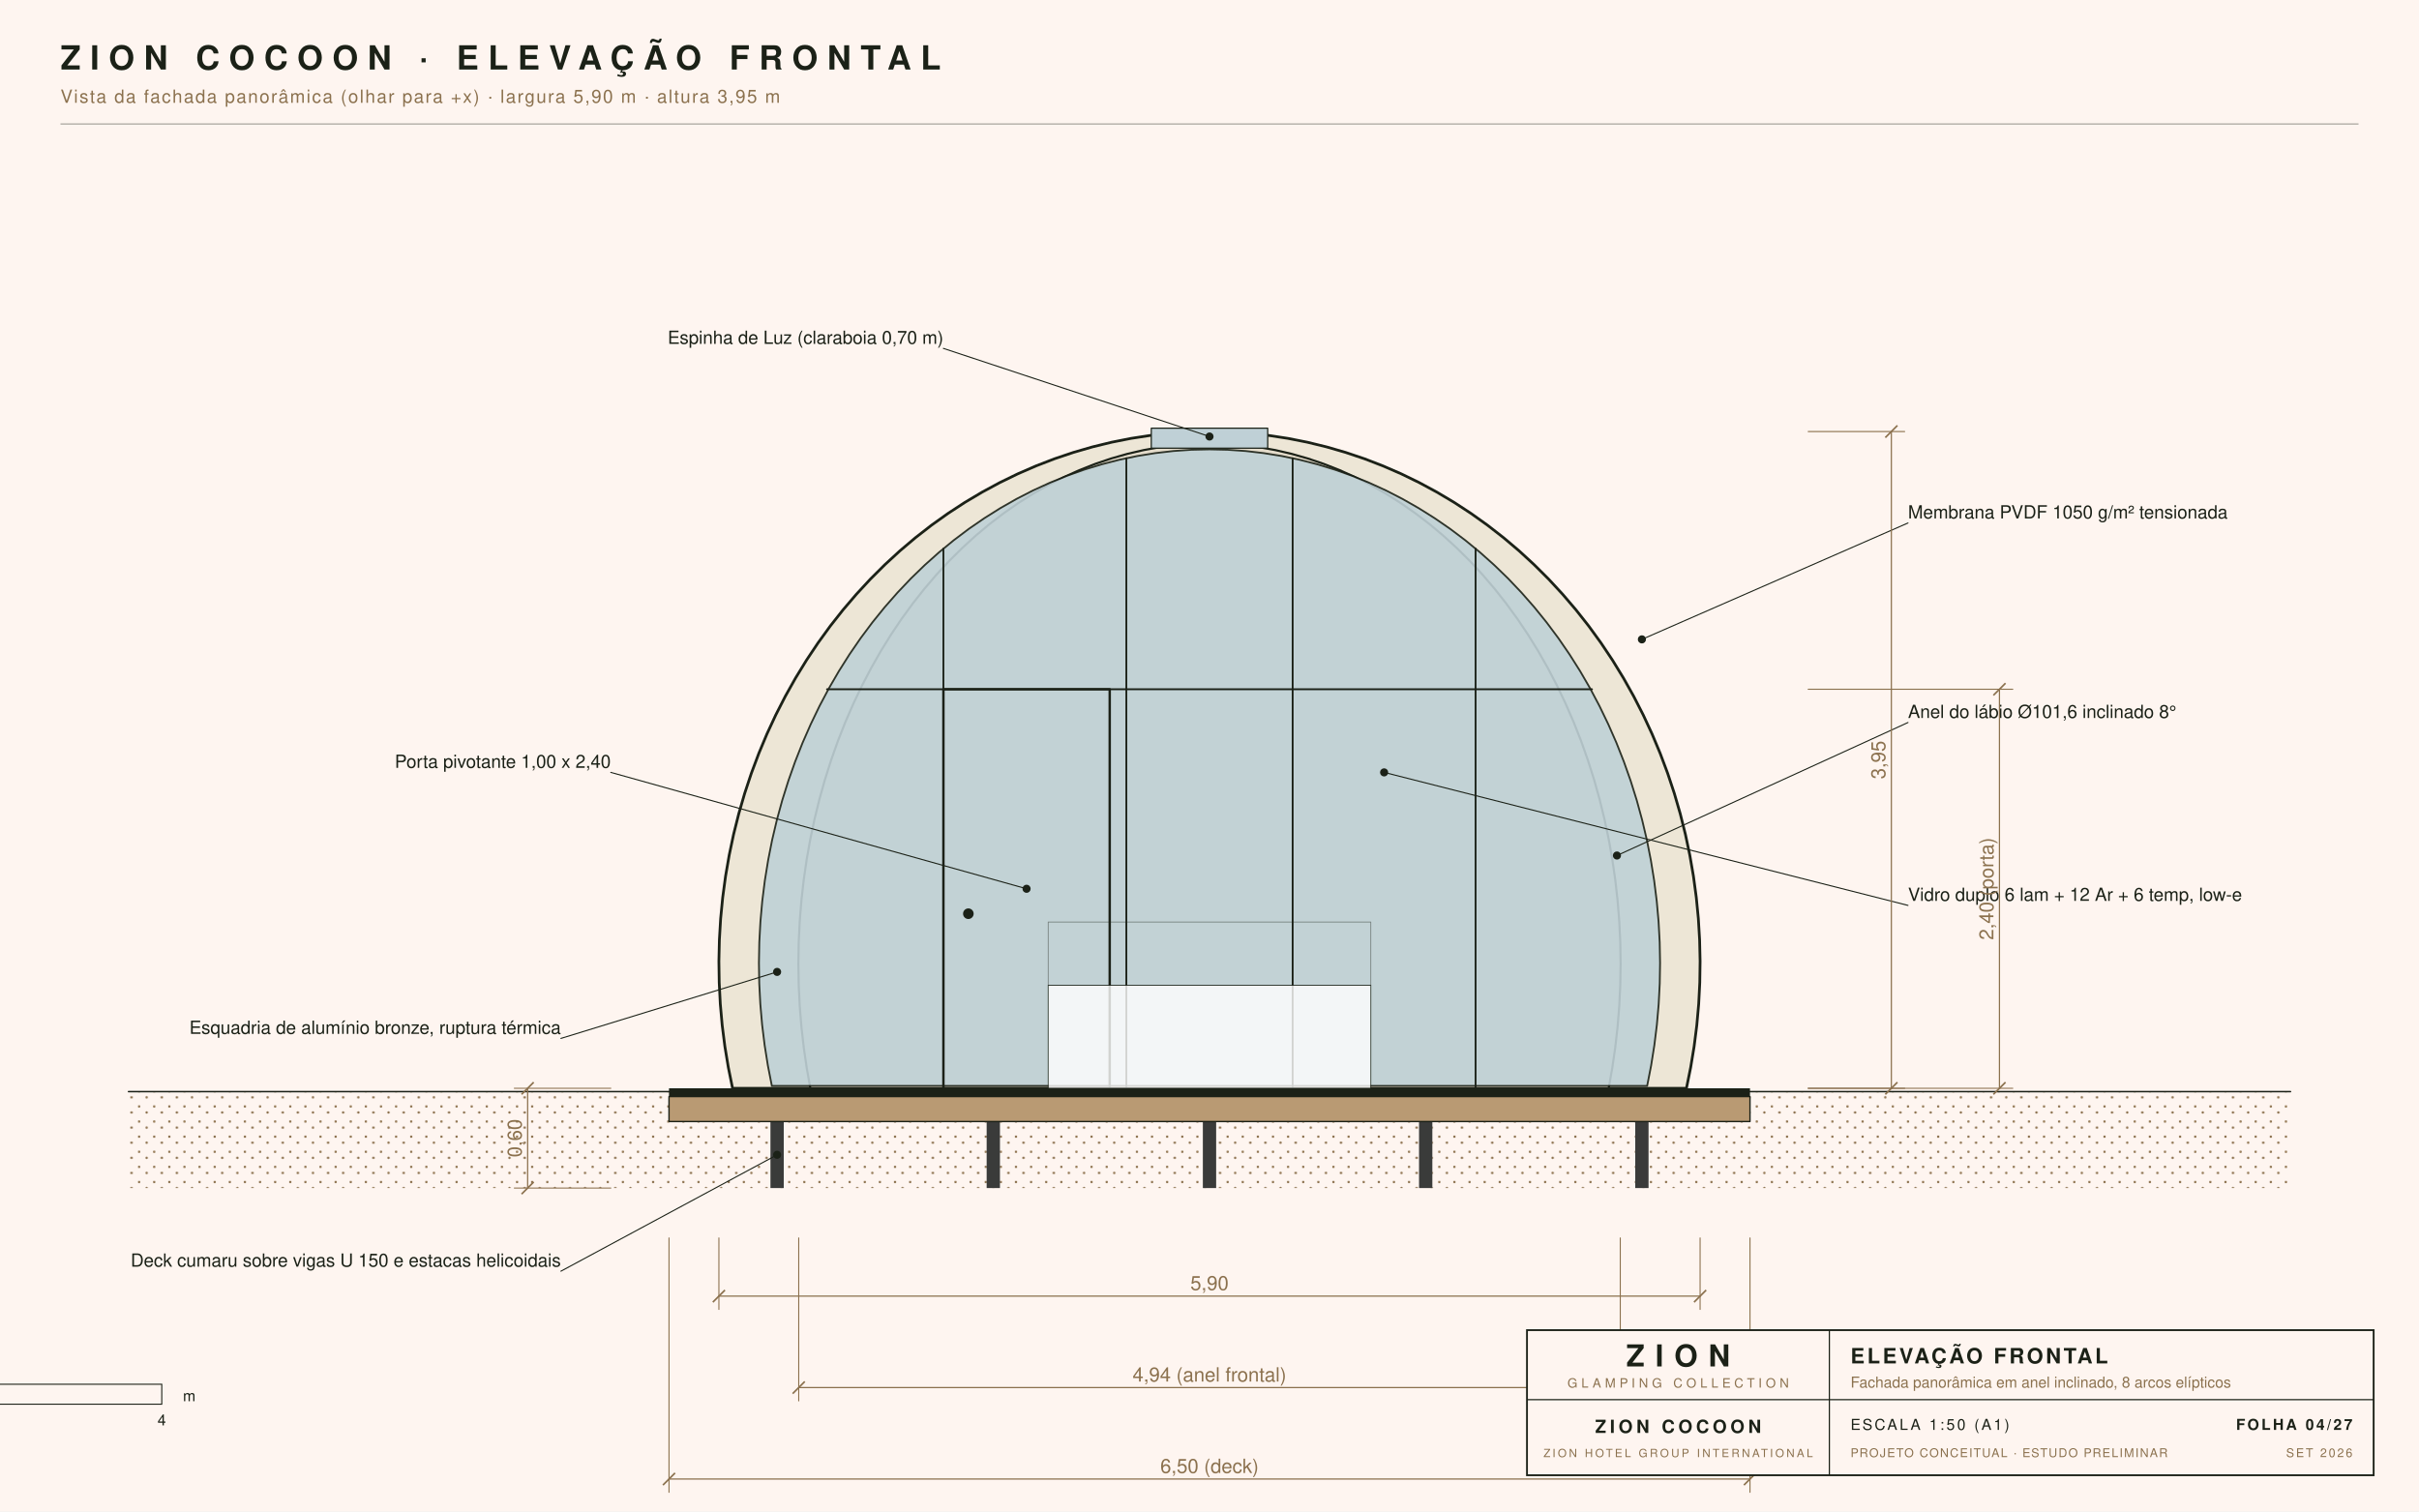
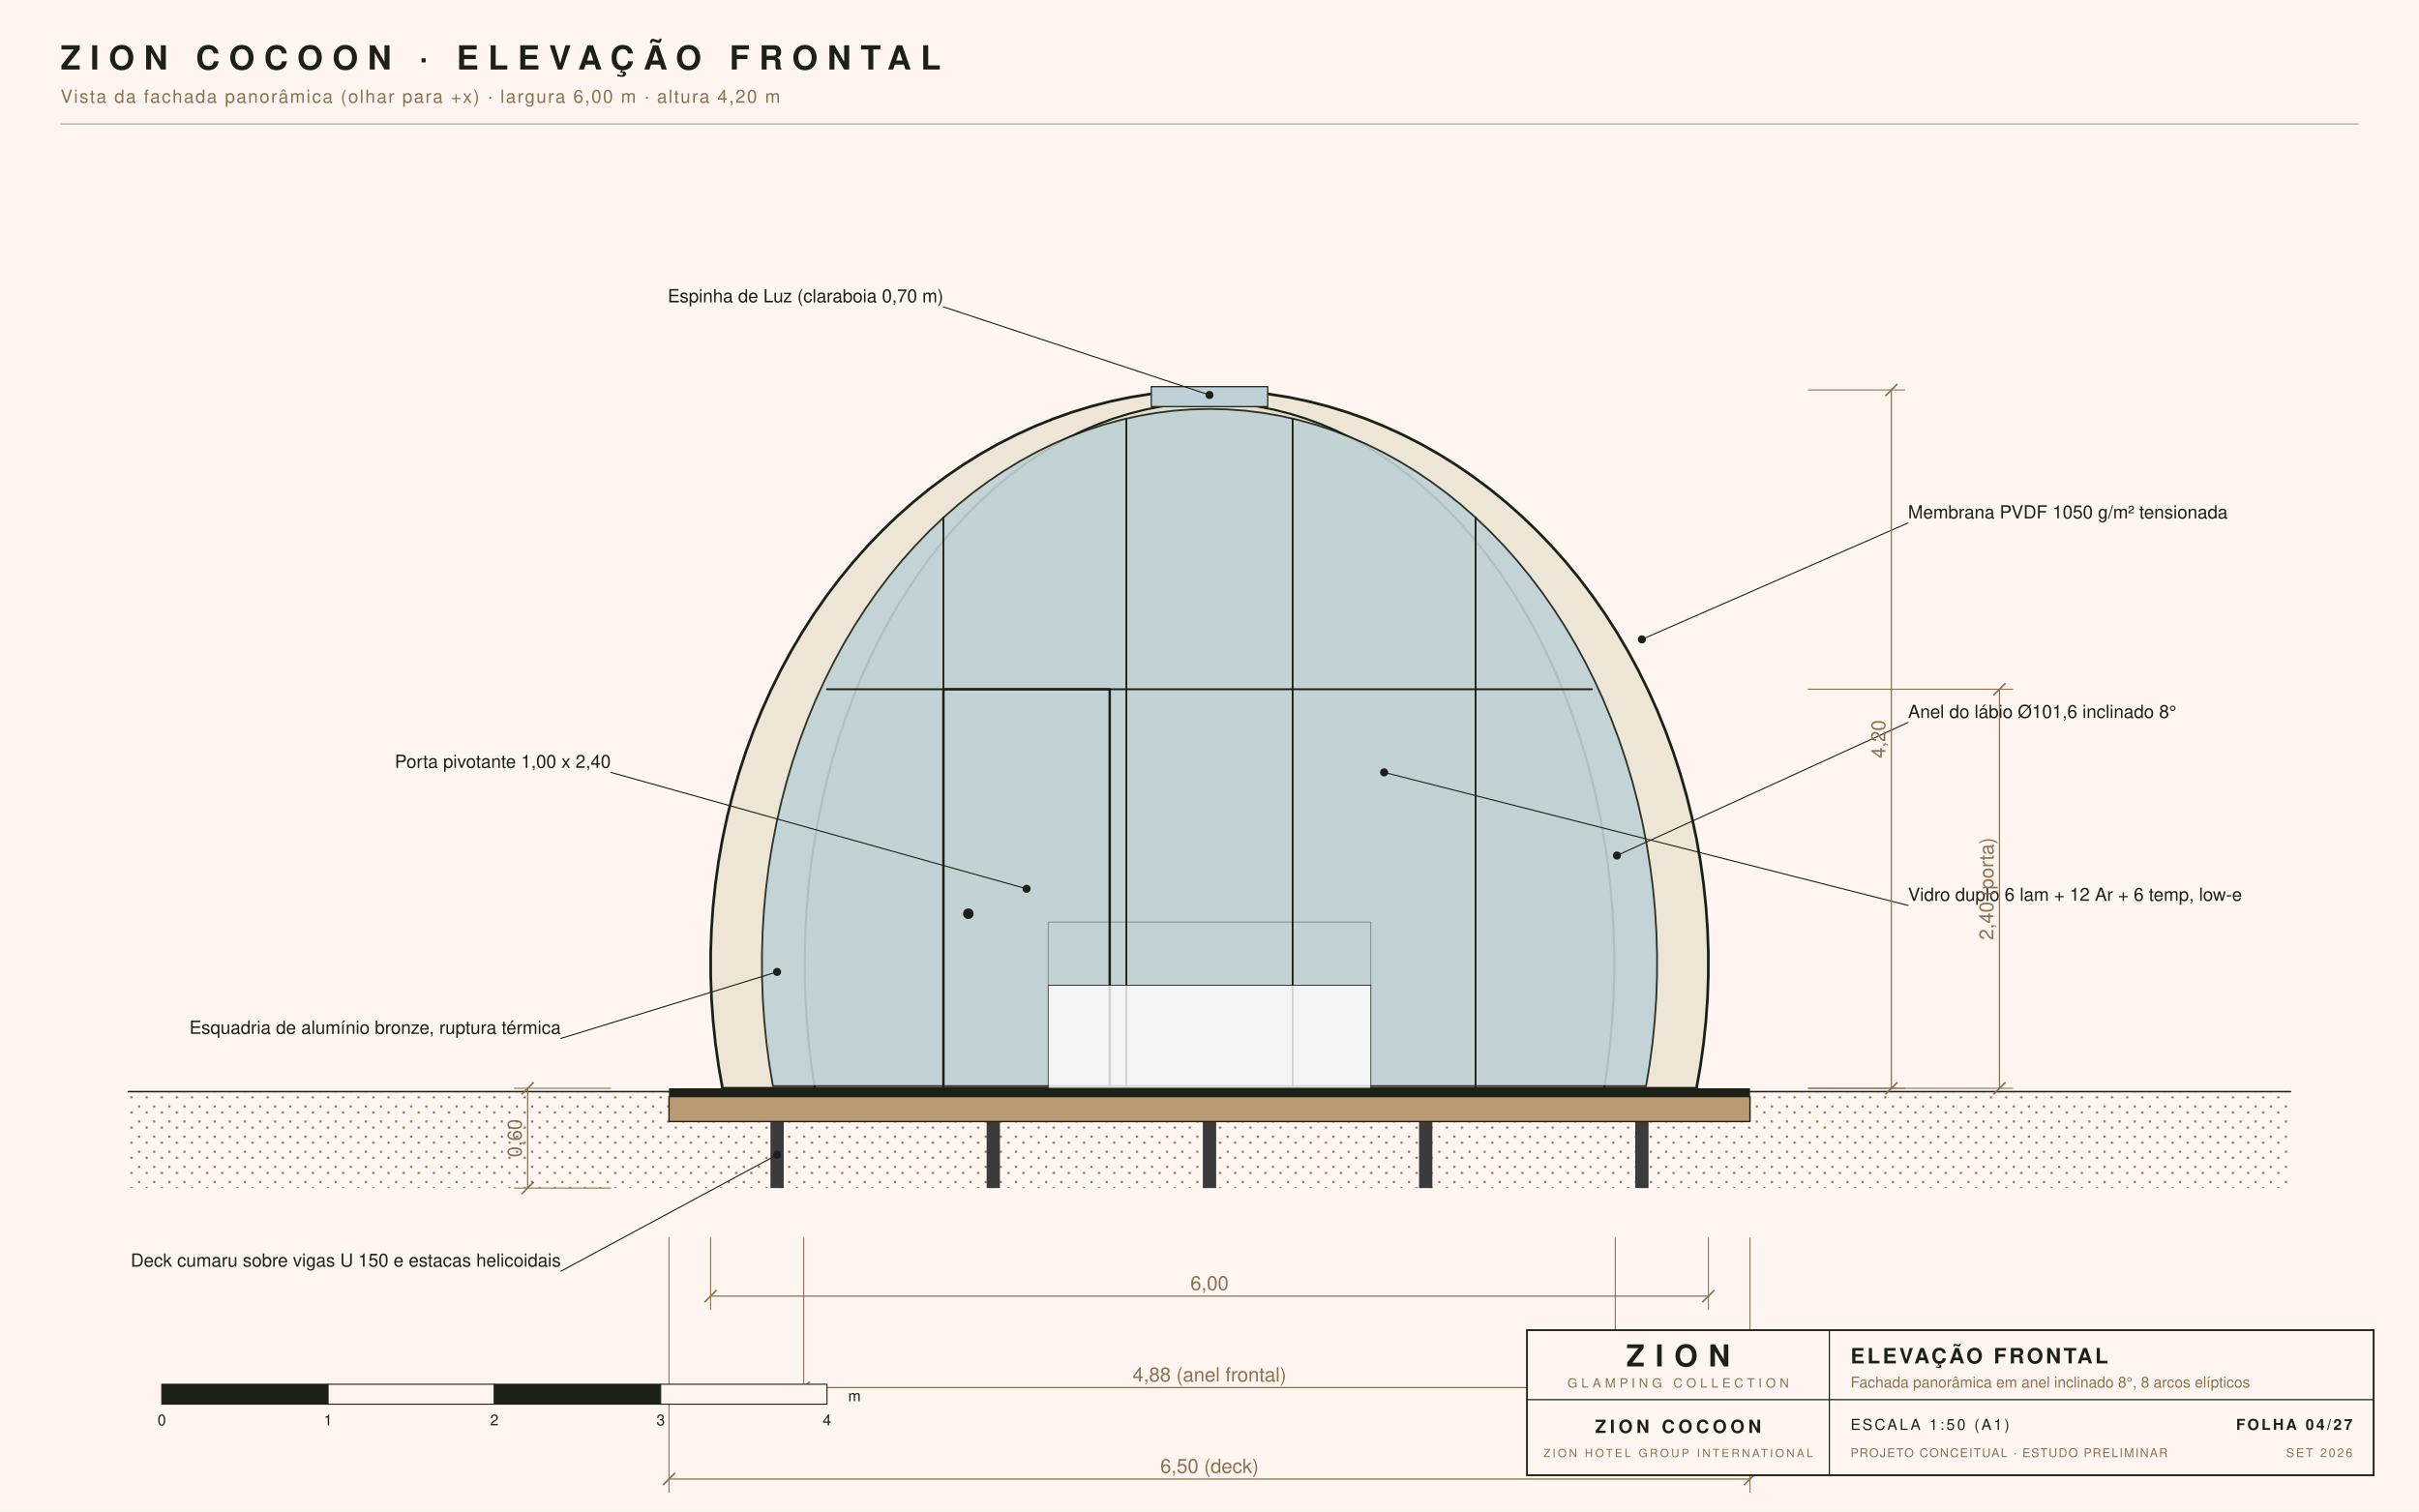
<svg xmlns="http://www.w3.org/2000/svg" viewBox="0 0 1600 1000" width="1600" height="1000" font-family="'DM Sans','Aventa',Helvetica,Arial,sans-serif">
  <defs>
    <pattern id="soil" width="10" height="10" patternUnits="userSpaceOnUse">
      <circle cx="2" cy="2" r="0.8" fill="#8B714E" />
      <circle cx="7" cy="6" r="0.8" fill="#8B714E" />
    </pattern>
  </defs>
  <rect width="1600" height="1000" fill="#FEF5F0" />
  <text x="40.00" y="46.00" fill="#1B2117" text-anchor="start" style="font-family:'DM Sans','Aventa',Helvetica,Arial,sans-serif;font-size:22px;font-weight:700;letter-spacing:0.28em;">ZION COCOON · ELEVAÇÃO FRONTAL</text>
-   <text x="40.00" y="68.00" fill="#8B714E" text-anchor="start" style="font-family:'DM Sans','Aventa',Helvetica,Arial,sans-serif;font-size:12px;font-weight:400;letter-spacing:0.08em;">Vista da fachada panorâmica (olhar para +x) · largura 5,90 m · altura 3,95 m</text>
+   <text x="40.00" y="68.00" fill="#8B714E" text-anchor="start" style="font-family:'DM Sans','Aventa',Helvetica,Arial,sans-serif;font-size:12px;font-weight:400;letter-spacing:0.08em;">Vista da fachada panorâmica (olhar para +x) · largura 6,00 m · altura 4,20 m</text>
  <line x1="40" y1="82" x2="1560" y2="82" stroke="#1B2117" stroke-width="0.6" opacity="0.5" />
  <polygon points="1515.00,786.00 85.00,786.00 85.00,722.20 1515.00,722.20" fill="url(#soil)" stroke="none" stroke-width="1.0" opacity="1.0" stroke-linejoin="round" stroke-linecap="round" />
  <line x1="1515.00" y1="722.20" x2="85.00" y2="722.20" stroke="#1B2117" stroke-width="1.0" opacity="1.0" stroke-linecap="round" />
  <polygon points="1090.40,786.00 1081.60,786.00 1081.60,742.00 1090.40,742.00" fill="#3A3B3A" stroke="none" stroke-width="1.0" opacity="1.0" stroke-linejoin="round" stroke-linecap="round" />
  <polygon points="947.40,786.00 938.60,786.00 938.60,742.00 947.40,742.00" fill="#3A3B3A" stroke="none" stroke-width="1.0" opacity="1.0" stroke-linejoin="round" stroke-linecap="round" />
  <polygon points="804.40,786.00 795.60,786.00 795.60,742.00 804.40,742.00" fill="#3A3B3A" stroke="none" stroke-width="1.0" opacity="1.0" stroke-linejoin="round" stroke-linecap="round" />
  <polygon points="661.40,786.00 652.60,786.00 652.60,742.00 661.40,742.00" fill="#3A3B3A" stroke="none" stroke-width="1.0" opacity="1.0" stroke-linejoin="round" stroke-linecap="round" />
  <polygon points="518.40,786.00 509.60,786.00 509.60,742.00 518.40,742.00" fill="#3A3B3A" stroke="none" stroke-width="1.0" opacity="1.0" stroke-linejoin="round" stroke-linecap="round" />
  <polygon points="1157.50,742.00 442.50,742.00 442.50,725.50 1157.50,725.50" fill="#B99A73" stroke="#1B2117" stroke-width="0.9" opacity="1.0" stroke-linejoin="round" stroke-linecap="round" />
  <polygon points="1157.50,725.50 442.50,725.50 442.50,720.00 1157.50,720.00" fill="#1B2117" stroke="none" stroke-width="1.0" opacity="1.0" stroke-linejoin="round" stroke-linecap="round" />
-   <polygon points="484.54,720.00 481.74,706.19 479.45,692.28 477.68,678.27 476.43,664.20 475.71,650.08 475.50,635.95 475.82,621.82 476.66,607.71 478.03,593.65 479.91,579.66 482.31,565.77 485.22,551.99 488.64,538.35 492.56,524.86 496.98,511.56 501.89,498.47 507.27,485.59 513.13,472.97 519.45,460.61 526.23,448.53 533.44,436.76 541.09,425.31 549.15,414.20 557.62,403.46 566.48,393.09 575.71,383.11 585.31,373.55 595.25,364.41 605.53,355.71 616.12,347.47 627.00,339.70 638.16,332.40 649.59,325.60 661.25,319.30 673.14,313.51 685.24,308.25 697.52,303.51 709.97,299.32 722.56,295.67 735.27,292.57 748.09,290.03 761.00,288.05 773.96,286.64 786.97,285.78 800.00,285.50 813.03,285.78 826.04,286.64 839.00,288.05 851.91,290.03 864.73,292.57 877.44,295.67 890.03,299.32 902.48,303.51 914.76,308.25 926.86,313.51 938.75,319.30 950.41,325.60 961.84,332.40 973.00,339.70 983.88,347.47 994.47,355.71 1004.75,364.41 1014.69,373.55 1024.29,383.11 1033.52,393.09 1042.38,403.46 1050.85,414.20 1058.91,425.31 1066.56,436.76 1073.77,448.53 1080.55,460.61 1086.87,472.97 1092.73,485.59 1098.11,498.47 1103.02,511.56 1107.44,524.86 1111.36,538.35 1114.78,551.99 1117.69,565.77 1120.09,579.66 1121.97,593.65 1123.34,607.71 1124.18,621.82 1124.50,635.95 1124.29,650.08 1123.57,664.20 1122.32,678.27 1120.55,692.28 1118.26,706.19 1115.46,720.00" fill="#EDE6D6" stroke="#1B2117" stroke-width="1.8" opacity="1.0" stroke-linejoin="round" stroke-linecap="round" />
-   <polygon points="535.99,720.00 533.58,706.48 531.60,692.84 530.06,679.11 528.95,665.32 528.29,651.48 528.06,637.62 528.28,623.76 528.94,609.92 530.04,596.13 531.57,582.40 533.54,568.76 535.95,555.23 538.78,541.84 542.04,528.60 545.71,515.54 549.80,502.68 554.29,490.04 559.18,477.63 564.47,465.49 570.13,453.62 576.17,442.05 582.57,430.80 589.32,419.88 596.42,409.32 603.85,399.13 611.59,389.33 619.64,379.92 627.98,370.94 636.61,362.39 645.49,354.28 654.63,346.63 664.00,339.46 673.60,332.77 683.40,326.57 693.39,320.88 703.55,315.71 713.87,311.05 724.33,306.93 734.91,303.34 745.59,300.29 756.37,297.79 767.21,295.84 778.11,294.45 789.05,293.61 800.00,293.33 810.95,293.61 821.89,294.45 832.79,295.84 843.63,297.79 854.41,300.29 865.09,303.34 875.67,306.93 886.13,311.05 896.45,315.71 906.61,320.88 916.60,326.57 926.40,332.77 936.00,339.46 945.37,346.63 954.51,354.28 963.39,362.39 972.02,370.94 980.36,379.92 988.41,389.33 996.15,399.13 1003.58,409.32 1010.68,419.88 1017.43,430.80 1023.83,442.05 1029.87,453.62 1035.53,465.49 1040.82,477.63 1045.71,490.04 1050.20,502.68 1054.29,515.54 1057.96,528.60 1061.22,541.84 1064.05,555.23 1066.46,568.76 1068.43,582.40 1069.96,596.13 1071.06,609.92 1071.72,623.76 1071.94,637.62 1071.71,651.48 1071.05,665.32 1069.94,679.11 1068.40,692.84 1066.42,706.48 1064.01,720.00" fill="#E4DCCB" stroke="#1B2117" stroke-width="1.4" opacity="1.0" stroke-linejoin="round" stroke-linecap="round" />
-   <polygon points="510.53,718.43 507.91,705.07 505.77,691.60 504.10,678.04 502.91,664.42 502.20,650.75 501.98,637.07 502.23,623.38 502.97,609.72 504.19,596.10 505.89,582.54 508.07,569.08 510.71,555.73 513.83,542.51 517.41,529.44 521.45,516.55 525.94,503.86 530.87,491.38 536.24,479.14 542.03,467.15 548.24,455.44 554.86,444.02 561.88,432.92 569.28,422.15 577.06,411.73 585.20,401.67 593.69,392.00 602.50,382.72 611.64,373.86 621.09,365.42 630.82,357.43 640.83,349.88 651.10,342.81 661.60,336.21 672.34,330.09 683.27,324.48 694.40,319.37 705.70,314.78 717.15,310.71 728.73,307.17 740.44,304.16 752.23,301.70 764.11,299.78 776.04,298.40 788.01,297.57 800.00,297.30 811.99,297.57 823.96,298.40 835.89,299.78 847.77,301.70 859.56,304.16 871.27,307.17 882.85,310.71 894.30,314.78 905.60,319.37 916.73,324.48 927.66,330.09 938.40,336.21 948.90,342.81 959.17,349.88 969.18,357.43 978.91,365.42 988.36,373.86 997.50,382.72 1006.31,392.00 1014.80,401.67 1022.94,411.73 1030.72,422.15 1038.12,432.92 1045.14,444.02 1051.76,455.44 1057.97,467.15 1063.76,479.14 1069.13,491.38 1074.06,503.86 1078.55,516.55 1082.59,529.44 1086.17,542.51 1089.29,555.73 1091.93,569.08 1094.11,582.54 1095.81,596.10 1097.03,609.72 1097.77,623.38 1098.02,637.07 1097.80,650.75 1097.09,664.42 1095.90,678.04 1094.23,691.60 1092.09,705.07 1089.47,718.43" fill="#BFD0D6" stroke="#1B2117" stroke-width="1.2" opacity="0.9" stroke-linejoin="round" stroke-linecap="round" />
-   <line x1="976.00" y1="720.00" x2="976.00" y2="362.96" stroke="#1B2117" stroke-width="1.2" opacity="1.0" stroke-linecap="round" />
-   <line x1="855.00" y1="720.00" x2="855.00" y2="303.14" stroke="#1B2117" stroke-width="1.2" opacity="1.0" stroke-linecap="round" />
-   <line x1="745.00" y1="720.00" x2="745.00" y2="303.14" stroke="#1B2117" stroke-width="1.2" opacity="1.0" stroke-linecap="round" />
-   <line x1="624.00" y1="720.00" x2="624.00" y2="362.96" stroke="#1B2117" stroke-width="1.2" opacity="1.0" stroke-linecap="round" />
+   <polygon points="477.89,720.00 475.29,705.20 473.21,690.30 471.64,675.32 470.59,660.27 470.07,645.19 470.06,630.09 470.58,615.01 471.62,599.96 473.18,584.98 475.25,570.07 477.84,555.27 480.94,540.61 484.54,526.09 488.64,511.75 493.24,497.62 498.32,483.70 503.87,470.02 509.90,456.61 516.38,443.49 523.32,430.67 530.69,418.18 538.48,406.04 546.69,394.27 555.30,382.87 564.30,371.88 573.67,361.32 583.40,351.18 593.48,341.51 603.87,332.30 614.58,323.57 625.58,315.34 636.86,307.62 648.40,300.42 660.17,293.75 672.17,287.63 684.37,282.06 696.75,277.05 709.30,272.62 721.99,268.76 734.80,265.48 747.72,262.79 760.71,260.70 773.78,259.20 786.88,258.30 800.00,258.00 813.12,258.30 826.22,259.20 839.29,260.70 852.28,262.79 865.20,265.48 878.01,268.76 890.70,272.62 903.25,277.05 915.63,282.06 927.83,287.63 939.83,293.75 951.60,300.42 963.14,307.62 974.42,315.34 985.42,323.57 996.13,332.30 1006.52,341.51 1016.60,351.18 1026.33,361.32 1035.70,371.88 1044.70,382.87 1053.31,394.27 1061.52,406.04 1069.31,418.18 1076.68,430.67 1083.62,443.49 1090.10,456.61 1096.13,470.02 1101.68,483.70 1106.76,497.62 1111.36,511.75 1115.46,526.09 1119.06,540.61 1122.16,555.27 1124.75,570.07 1126.82,584.98 1128.38,599.96 1129.42,615.01 1129.94,630.09 1129.93,645.19 1129.41,660.27 1128.36,675.32 1126.79,690.30 1124.71,705.20 1122.11,720.00" fill="#EDE6D6" stroke="#1B2117" stroke-width="1.8" opacity="1.0" stroke-linejoin="round" stroke-linecap="round" />
+   <polygon points="538.96,720.00 536.80,705.50 535.05,690.90 533.72,676.20 532.82,661.45 532.35,646.66 532.30,631.85 532.67,617.06 533.47,602.29 534.70,587.59 536.34,572.96 538.41,558.43 540.89,544.03 543.79,529.78 547.09,515.70 550.79,501.81 554.89,488.14 559.38,474.71 564.26,461.53 569.50,448.64 575.12,436.05 581.09,423.77 587.41,411.84 594.07,400.27 601.06,389.07 608.36,378.27 615.97,367.88 623.87,357.92 632.05,348.40 640.50,339.35 649.20,330.76 658.14,322.67 667.31,315.08 676.69,308.00 686.26,301.44 696.02,295.42 705.94,289.94 716.01,285.02 726.21,280.66 736.54,276.86 746.96,273.64 757.46,271.00 768.04,268.94 778.66,267.46 789.32,266.58 800.00,266.28 810.68,266.58 821.34,267.46 831.96,268.94 842.54,271.00 853.04,273.64 863.46,276.86 873.79,280.66 883.99,285.02 894.06,289.94 903.98,295.42 913.74,301.44 923.31,308.00 932.69,315.08 941.86,322.67 950.80,330.76 959.50,339.35 967.95,348.40 976.13,357.92 984.03,367.88 991.64,378.27 998.94,389.07 1005.93,400.27 1012.59,411.84 1018.91,423.77 1024.88,436.05 1030.50,448.64 1035.74,461.53 1040.62,474.71 1045.11,488.14 1049.21,501.81 1052.91,515.70 1056.21,529.78 1059.11,544.03 1061.59,558.43 1063.66,572.96 1065.30,587.59 1066.53,602.29 1067.33,617.06 1067.70,631.85 1067.65,646.66 1067.18,661.45 1066.28,676.20 1064.95,690.90 1063.20,705.50 1061.04,720.00" fill="#E4DCCB" stroke="#1B2117" stroke-width="1.4" opacity="1.0" stroke-linejoin="round" stroke-linecap="round" />
+   <polygon points="511.24,718.54 508.86,704.22 506.95,689.79 505.50,675.27 504.52,660.70 504.01,646.09 503.97,631.47 504.40,616.85 505.29,602.27 506.66,587.74 508.49,573.30 510.79,558.95 513.54,544.73 516.75,530.66 520.41,516.76 524.52,503.05 529.06,489.55 534.03,476.29 539.42,463.28 545.23,450.55 551.44,438.12 558.05,426.00 565.04,414.22 572.41,402.80 580.13,391.74 588.21,381.08 596.62,370.82 605.35,360.99 614.40,351.60 623.74,342.66 633.36,334.19 643.24,326.20 653.37,318.71 663.74,311.72 674.32,305.25 685.10,299.31 696.06,293.90 707.19,289.04 718.47,284.74 729.87,280.99 741.39,277.81 753.00,275.20 764.68,273.17 776.42,271.71 788.20,270.84 800.00,270.55 811.80,270.84 823.58,271.71 835.32,273.17 847.00,275.20 858.61,277.81 870.13,280.99 881.53,284.74 892.81,289.04 903.94,293.90 914.90,299.31 925.68,305.25 936.26,311.72 946.63,318.71 956.76,326.20 966.64,334.19 976.26,342.66 985.60,351.60 994.65,360.99 1003.38,370.82 1011.79,381.08 1019.87,391.74 1027.59,402.80 1034.96,414.22 1041.95,426.00 1048.56,438.12 1054.77,450.55 1060.58,463.28 1065.97,476.29 1070.94,489.55 1075.48,503.05 1079.59,516.76 1083.25,530.66 1086.46,544.73 1089.21,558.95 1091.51,573.30 1093.34,587.74 1094.71,602.27 1095.60,616.85 1096.03,631.47 1095.99,646.09 1095.48,660.70 1094.50,675.27 1093.05,689.79 1091.14,704.22 1088.76,718.54" fill="#BFD0D6" stroke="#1B2117" stroke-width="1.2" opacity="0.9" stroke-linejoin="round" stroke-linecap="round" />
+   <line x1="976.00" y1="720.00" x2="976.00" y2="342.42" stroke="#1B2117" stroke-width="1.2" opacity="1.0" stroke-linecap="round" />
+   <line x1="855.00" y1="720.00" x2="855.00" y2="276.93" stroke="#1B2117" stroke-width="1.2" opacity="1.0" stroke-linecap="round" />
+   <line x1="745.00" y1="720.00" x2="745.00" y2="276.93" stroke="#1B2117" stroke-width="1.2" opacity="1.0" stroke-linecap="round" />
+   <line x1="624.00" y1="720.00" x2="624.00" y2="342.42" stroke="#1B2117" stroke-width="1.2" opacity="1.0" stroke-linecap="round" />
  <line x1="1053.00" y1="456.00" x2="547.00" y2="456.00" stroke="#1B2117" stroke-width="1.2" opacity="1.0" stroke-linecap="round" />
  <polygon points="734.00,720.00 624.00,720.00 624.00,456.00 734.00,456.00" fill="none" stroke="#1B2117" stroke-width="1.6" opacity="1.0" stroke-linejoin="round" stroke-linecap="round" />
  <circle cx="640.50" cy="604.50" r="3" fill="#1B2117" stroke="#1B2117" stroke-width="1.0" />
  <polygon points="906.70,720.00 693.30,720.00 693.30,651.80 906.70,651.80" fill="#FFFFFF" stroke="#1B2117" stroke-width="0.6" opacity="0.8" stroke-linejoin="round" stroke-linecap="round" />
  <polygon points="906.70,651.80 693.30,651.80 693.30,610.00 906.70,610.00" fill="none" stroke="#1B2117" stroke-width="0.5" opacity="0.5" stroke-linejoin="round" stroke-linecap="round" />
-   <polygon points="838.50,296.50 761.50,296.50 761.50,283.30 838.50,283.30" fill="#BFD0D6" stroke="#1B2117" stroke-width="0.8" opacity="1.0" stroke-linejoin="round" stroke-linecap="round" />
+   <polygon points="838.50,269.00 761.50,269.00 761.50,255.80 838.50,255.80" fill="#BFD0D6" stroke="#1B2117" stroke-width="0.8" opacity="1.0" stroke-linejoin="round" stroke-linecap="round" />
  <line x1="1086.00" y1="423.00" x2="1262.00" y2="346.00" stroke="#1B2117" stroke-width="0.7" opacity="1.0" stroke-linecap="round" />
  <circle cx="1086.00" cy="423.00" r="2.2" fill="#1B2117" stroke="#1B2117" stroke-width="1.0" />
  <text x="1262.00" y="343.00" fill="#1B2117" text-anchor="start" style="font-family:'DM Sans','Aventa',Helvetica,Arial,sans-serif;font-size:12px;font-weight:400;letter-spacing:0em;">Membrana PVDF 1050 g/m² tensionada</text>
  <line x1="1069.50" y1="566.00" x2="1262.00" y2="478.00" stroke="#1B2117" stroke-width="0.7" opacity="1.0" stroke-linecap="round" />
  <circle cx="1069.50" cy="566.00" r="2.2" fill="#1B2117" stroke="#1B2117" stroke-width="1.0" />
  <text x="1262.00" y="475.00" fill="#1B2117" text-anchor="start" style="font-family:'DM Sans','Aventa',Helvetica,Arial,sans-serif;font-size:12px;font-weight:400;letter-spacing:0em;">Anel do lábio Ø101,6 inclinado 8°</text>
-   <line x1="800.00" y1="288.80" x2="624.00" y2="230.50" stroke="#1B2117" stroke-width="0.7" opacity="1.0" stroke-linecap="round" />
-   <circle cx="800.00" cy="288.80" r="2.2" fill="#1B2117" stroke="#1B2117" stroke-width="1.0" />
-   <text x="624.00" y="227.50" fill="#1B2117" text-anchor="end" style="font-family:'DM Sans','Aventa',Helvetica,Arial,sans-serif;font-size:12px;font-weight:400;letter-spacing:0em;">Espinha de Luz (claraboia 0,70 m)</text>
+   <line x1="800.00" y1="261.30" x2="624.00" y2="203.00" stroke="#1B2117" stroke-width="0.7" opacity="1.0" stroke-linecap="round" />
+   <circle cx="800.00" cy="261.30" r="2.2" fill="#1B2117" stroke="#1B2117" stroke-width="1.0" />
+   <text x="624.00" y="200.00" fill="#1B2117" text-anchor="end" style="font-family:'DM Sans','Aventa',Helvetica,Arial,sans-serif;font-size:12px;font-weight:400;letter-spacing:0em;">Espinha de Luz (claraboia 0,70 m)</text>
  <line x1="915.50" y1="511.00" x2="1262.00" y2="599.00" stroke="#1B2117" stroke-width="0.7" opacity="1.0" stroke-linecap="round" />
  <circle cx="915.50" cy="511.00" r="2.2" fill="#1B2117" stroke="#1B2117" stroke-width="1.0" />
  <text x="1262.00" y="596.00" fill="#1B2117" text-anchor="start" style="font-family:'DM Sans','Aventa',Helvetica,Arial,sans-serif;font-size:12px;font-weight:400;letter-spacing:0em;">Vidro duplo 6 lam + 12 Ar + 6 temp, low-e</text>
  <line x1="679.00" y1="588.00" x2="404.00" y2="511.00" stroke="#1B2117" stroke-width="0.7" opacity="1.0" stroke-linecap="round" />
  <circle cx="679.00" cy="588.00" r="2.2" fill="#1B2117" stroke="#1B2117" stroke-width="1.0" />
  <text x="404.00" y="508.00" fill="#1B2117" text-anchor="end" style="font-family:'DM Sans','Aventa',Helvetica,Arial,sans-serif;font-size:12px;font-weight:400;letter-spacing:0em;">Porta pivotante 1,00 x 2,40</text>
  <line x1="514.00" y1="643.00" x2="371.00" y2="687.00" stroke="#1B2117" stroke-width="0.7" opacity="1.0" stroke-linecap="round" />
  <circle cx="514.00" cy="643.00" r="2.2" fill="#1B2117" stroke="#1B2117" stroke-width="1.0" />
  <text x="371.00" y="684.00" fill="#1B2117" text-anchor="end" style="font-family:'DM Sans','Aventa',Helvetica,Arial,sans-serif;font-size:12px;font-weight:400;letter-spacing:0em;">Esquadria de alumínio bronze, ruptura térmica</text>
  <line x1="514.00" y1="764.00" x2="371.00" y2="841.00" stroke="#1B2117" stroke-width="0.7" opacity="1.0" stroke-linecap="round" />
  <circle cx="514.00" cy="764.00" r="2.2" fill="#1B2117" stroke="#1B2117" stroke-width="1.0" />
  <text x="371.00" y="838.00" fill="#1B2117" text-anchor="end" style="font-family:'DM Sans','Aventa',Helvetica,Arial,sans-serif;font-size:12px;font-weight:400;letter-spacing:0em;">Deck cumaru sobre vigas U 150 e estacas helicoidais</text>
-   <line x1="1124.50" y1="819.00" x2="1124.50" y2="866.30" stroke="#8B714E" stroke-width="0.7" opacity="1.0" stroke-linecap="round" />
-   <line x1="475.50" y1="819.00" x2="475.50" y2="866.30" stroke="#8B714E" stroke-width="0.7" opacity="1.0" stroke-linecap="round" />
-   <line x1="1124.50" y1="857.50" x2="475.50" y2="857.50" stroke="#8B714E" stroke-width="0.8" opacity="1.0" stroke-linecap="round" />
-   <line x1="1120.5" y1="861.5" x2="1128.5" y2="853.5" stroke="#8B714E" stroke-width="1.1" />
-   <line x1="471.5" y1="861.5" x2="479.5" y2="853.5" stroke="#8B714E" stroke-width="1.1" />
-   <text x="800.00" y="853.50" fill="#8B714E" text-anchor="middle" style="font-family:'DM Sans','Aventa',Helvetica,Arial,sans-serif;font-size:13px;font-weight:400;letter-spacing:0em;">5,90</text>
-   <line x1="1071.70" y1="819.00" x2="1071.70" y2="926.80" stroke="#8B714E" stroke-width="0.7" opacity="1.0" stroke-linecap="round" />
-   <line x1="528.30" y1="819.00" x2="528.30" y2="926.80" stroke="#8B714E" stroke-width="0.7" opacity="1.0" stroke-linecap="round" />
-   <line x1="1071.70" y1="918.00" x2="528.30" y2="918.00" stroke="#8B714E" stroke-width="0.8" opacity="1.0" stroke-linecap="round" />
-   <line x1="1067.7" y1="922.0" x2="1075.7" y2="914.0" stroke="#8B714E" stroke-width="1.1" />
-   <line x1="524.3" y1="922.0" x2="532.3" y2="914.0" stroke="#8B714E" stroke-width="1.1" />
-   <text x="800.00" y="914.00" fill="#8B714E" text-anchor="middle" style="font-family:'DM Sans','Aventa',Helvetica,Arial,sans-serif;font-size:13px;font-weight:400;letter-spacing:0em;">4,94 (anel frontal)</text>
+   <line x1="1130.00" y1="819.00" x2="1130.00" y2="866.30" stroke="#8B714E" stroke-width="0.7" opacity="1.0" stroke-linecap="round" />
+   <line x1="470.00" y1="819.00" x2="470.00" y2="866.30" stroke="#8B714E" stroke-width="0.7" opacity="1.0" stroke-linecap="round" />
+   <line x1="1130.00" y1="857.50" x2="470.00" y2="857.50" stroke="#8B714E" stroke-width="0.8" opacity="1.0" stroke-linecap="round" />
+   <line x1="1126.0" y1="861.5" x2="1134.0" y2="853.5" stroke="#8B714E" stroke-width="1.1" />
+   <line x1="466.0" y1="861.5" x2="474.0" y2="853.5" stroke="#8B714E" stroke-width="1.1" />
+   <text x="800.00" y="853.50" fill="#8B714E" text-anchor="middle" style="font-family:'DM Sans','Aventa',Helvetica,Arial,sans-serif;font-size:13px;font-weight:400;letter-spacing:0em;">6,00</text>
+   <line x1="1068.40" y1="819.00" x2="1068.40" y2="926.80" stroke="#8B714E" stroke-width="0.7" opacity="1.0" stroke-linecap="round" />
+   <line x1="531.60" y1="819.00" x2="531.60" y2="926.80" stroke="#8B714E" stroke-width="0.7" opacity="1.0" stroke-linecap="round" />
+   <line x1="1068.40" y1="918.00" x2="531.60" y2="918.00" stroke="#8B714E" stroke-width="0.8" opacity="1.0" stroke-linecap="round" />
+   <line x1="1064.4" y1="922.0" x2="1072.4" y2="914.0" stroke="#8B714E" stroke-width="1.1" />
+   <line x1="527.6" y1="922.0" x2="535.6" y2="914.0" stroke="#8B714E" stroke-width="1.1" />
+   <text x="800.00" y="914.00" fill="#8B714E" text-anchor="middle" style="font-family:'DM Sans','Aventa',Helvetica,Arial,sans-serif;font-size:13px;font-weight:400;letter-spacing:0em;">4,88 (anel frontal)</text>
  <line x1="1157.50" y1="819.00" x2="1157.50" y2="987.30" stroke="#8B714E" stroke-width="0.7" opacity="1.0" stroke-linecap="round" />
  <line x1="442.50" y1="819.00" x2="442.50" y2="987.30" stroke="#8B714E" stroke-width="0.7" opacity="1.0" stroke-linecap="round" />
  <line x1="1157.50" y1="978.50" x2="442.50" y2="978.50" stroke="#8B714E" stroke-width="0.8" opacity="1.0" stroke-linecap="round" />
  <line x1="1153.5" y1="982.5" x2="1161.5" y2="974.5" stroke="#8B714E" stroke-width="1.1" />
  <line x1="438.5" y1="982.5" x2="446.5" y2="974.5" stroke="#8B714E" stroke-width="1.1" />
  <text x="800.00" y="974.50" fill="#8B714E" text-anchor="middle" style="font-family:'DM Sans','Aventa',Helvetica,Arial,sans-serif;font-size:13px;font-weight:400;letter-spacing:0em;">6,50 (deck)</text>
  <line x1="1196.00" y1="720.00" x2="1259.80" y2="720.00" stroke="#8B714E" stroke-width="0.7" opacity="1.0" stroke-linecap="round" />
-   <line x1="1196.00" y1="285.50" x2="1259.80" y2="285.50" stroke="#8B714E" stroke-width="0.7" opacity="1.0" stroke-linecap="round" />
-   <line x1="1251.00" y1="720.00" x2="1251.00" y2="285.50" stroke="#8B714E" stroke-width="0.8" opacity="1.0" stroke-linecap="round" />
+   <line x1="1196.00" y1="258.00" x2="1259.80" y2="258.00" stroke="#8B714E" stroke-width="0.7" opacity="1.0" stroke-linecap="round" />
+   <line x1="1251.00" y1="720.00" x2="1251.00" y2="258.00" stroke="#8B714E" stroke-width="0.8" opacity="1.0" stroke-linecap="round" />
  <line x1="1247.0" y1="724.0" x2="1255.0" y2="716.0" stroke="#8B714E" stroke-width="1.1" />
-   <line x1="1247.0" y1="289.5" x2="1255.0" y2="281.5" stroke="#8B714E" stroke-width="1.1" />
-   <text x="1251.00" y="498.75" fill="#8B714E" text-anchor="middle" style="font-family:'DM Sans','Aventa',Helvetica,Arial,sans-serif;font-size:13px;font-weight:400;letter-spacing:0em;" transform="rotate(-90 1251.00 502.75)">3,95</text>
+   <line x1="1247.0" y1="262.0" x2="1255.0" y2="254.0" stroke="#8B714E" stroke-width="1.1" />
+   <text x="1251.00" y="485.00" fill="#8B714E" text-anchor="middle" style="font-family:'DM Sans','Aventa',Helvetica,Arial,sans-serif;font-size:13px;font-weight:400;letter-spacing:0em;" transform="rotate(-90 1251.00 489.00)">4,20</text>
  <line x1="1196.00" y1="720.00" x2="1331.30" y2="720.00" stroke="#8B714E" stroke-width="0.7" opacity="1.0" stroke-linecap="round" />
  <line x1="1196.00" y1="456.00" x2="1331.30" y2="456.00" stroke="#8B714E" stroke-width="0.7" opacity="1.0" stroke-linecap="round" />
  <line x1="1322.50" y1="720.00" x2="1322.50" y2="456.00" stroke="#8B714E" stroke-width="0.8" opacity="1.0" stroke-linecap="round" />
  <line x1="1318.5" y1="724.0" x2="1326.5" y2="716.0" stroke="#8B714E" stroke-width="1.1" />
  <line x1="1318.5" y1="460.0" x2="1326.5" y2="452.0" stroke="#8B714E" stroke-width="1.1" />
  <text x="1322.50" y="584.00" fill="#8B714E" text-anchor="middle" style="font-family:'DM Sans','Aventa',Helvetica,Arial,sans-serif;font-size:13px;font-weight:400;letter-spacing:0em;" transform="rotate(-90 1322.50 588.00)">2,40 (porta)</text>
  <line x1="404.00" y1="786.00" x2="340.20" y2="786.00" stroke="#8B714E" stroke-width="0.7" opacity="1.0" stroke-linecap="round" />
  <line x1="404.00" y1="720.00" x2="340.20" y2="720.00" stroke="#8B714E" stroke-width="0.7" opacity="1.0" stroke-linecap="round" />
  <line x1="349.00" y1="786.00" x2="349.00" y2="720.00" stroke="#8B714E" stroke-width="0.8" opacity="1.0" stroke-linecap="round" />
  <line x1="345.0" y1="790.0" x2="353.0" y2="782.0" stroke="#8B714E" stroke-width="1.1" />
  <line x1="345.0" y1="724.0" x2="353.0" y2="716.0" stroke="#8B714E" stroke-width="1.1" />
  <text x="349.00" y="749.00" fill="#8B714E" text-anchor="middle" style="font-family:'DM Sans','Aventa',Helvetica,Arial,sans-serif;font-size:13px;font-weight:400;letter-spacing:0em;" transform="rotate(-90 349.00 753.00)">0,60</text>
-   <rect x="-333.0" y="915.8" width="110.0" height="13.2" fill="#1B2117" stroke="#1B2117" stroke-width="0.7" />
-   <rect x="-223.0" y="915.8" width="110.0" height="13.2" fill="#FEF5F0" stroke="#1B2117" stroke-width="0.7" />
-   <rect x="-113.0" y="915.8" width="110.0" height="13.2" fill="#1B2117" stroke="#1B2117" stroke-width="0.7" />
-   <rect x="-3.0" y="915.8" width="110.0" height="13.2" fill="#FEF5F0" stroke="#1B2117" stroke-width="0.7" />
-   <text x="-333.00" y="943.00" fill="#1B2117" text-anchor="middle" style="font-family:'DM Sans','Aventa',Helvetica,Arial,sans-serif;font-size:10px;font-weight:400;letter-spacing:0em;">0</text>
-   <text x="-223.00" y="943.00" fill="#1B2117" text-anchor="middle" style="font-family:'DM Sans','Aventa',Helvetica,Arial,sans-serif;font-size:10px;font-weight:400;letter-spacing:0em;">1</text>
-   <text x="-113.00" y="943.00" fill="#1B2117" text-anchor="middle" style="font-family:'DM Sans','Aventa',Helvetica,Arial,sans-serif;font-size:10px;font-weight:400;letter-spacing:0em;">2</text>
-   <text x="-3.00" y="943.00" fill="#1B2117" text-anchor="middle" style="font-family:'DM Sans','Aventa',Helvetica,Arial,sans-serif;font-size:10px;font-weight:400;letter-spacing:0em;">3</text>
-   <text x="107.00" y="943.00" fill="#1B2117" text-anchor="middle" style="font-family:'DM Sans','Aventa',Helvetica,Arial,sans-serif;font-size:10px;font-weight:400;letter-spacing:0em;">4</text>
-   <text x="121.00" y="927.00" fill="#1B2117" text-anchor="start" style="font-family:'DM Sans','Aventa',Helvetica,Arial,sans-serif;font-size:10px;font-weight:400;letter-spacing:0em;">m</text>
+   <rect x="107.0" y="915.8" width="110.0" height="13.2" fill="#1B2117" stroke="#1B2117" stroke-width="0.7" />
+   <rect x="217.0" y="915.8" width="110.0" height="13.2" fill="#FEF5F0" stroke="#1B2117" stroke-width="0.7" />
+   <rect x="327.0" y="915.8" width="110.0" height="13.2" fill="#1B2117" stroke="#1B2117" stroke-width="0.7" />
+   <rect x="437.0" y="915.8" width="110.0" height="13.2" fill="#FEF5F0" stroke="#1B2117" stroke-width="0.7" />
+   <text x="107.00" y="943.00" fill="#1B2117" text-anchor="middle" style="font-family:'DM Sans','Aventa',Helvetica,Arial,sans-serif;font-size:10px;font-weight:400;letter-spacing:0em;">0</text>
+   <text x="217.00" y="943.00" fill="#1B2117" text-anchor="middle" style="font-family:'DM Sans','Aventa',Helvetica,Arial,sans-serif;font-size:10px;font-weight:400;letter-spacing:0em;">1</text>
+   <text x="327.00" y="943.00" fill="#1B2117" text-anchor="middle" style="font-family:'DM Sans','Aventa',Helvetica,Arial,sans-serif;font-size:10px;font-weight:400;letter-spacing:0em;">2</text>
+   <text x="437.00" y="943.00" fill="#1B2117" text-anchor="middle" style="font-family:'DM Sans','Aventa',Helvetica,Arial,sans-serif;font-size:10px;font-weight:400;letter-spacing:0em;">3</text>
+   <text x="547.00" y="943.00" fill="#1B2117" text-anchor="middle" style="font-family:'DM Sans','Aventa',Helvetica,Arial,sans-serif;font-size:10px;font-weight:400;letter-spacing:0em;">4</text>
+   <text x="561.00" y="927.00" fill="#1B2117" text-anchor="start" style="font-family:'DM Sans','Aventa',Helvetica,Arial,sans-serif;font-size:10px;font-weight:400;letter-spacing:0em;">m</text>
  <rect x="1010" y="880" width="560" height="96" fill="#FEF5F0" stroke="#1B2117" stroke-width="1.2" />
  <line x1="1210" y1="880" x2="1210" y2="976" stroke="#1B2117" stroke-width="0.8" />
  <line x1="1010" y1="926" x2="1570" y2="926" stroke="#1B2117" stroke-width="0.8" />
  <text x="1110.00" y="904.00" fill="#1B2117" text-anchor="middle" style="font-family:'DM Sans','Aventa',Helvetica,Arial,sans-serif;font-size:20px;font-weight:800;letter-spacing:0.35em;">ZION</text>
  <text x="1110.00" y="918.00" fill="#8B714E" text-anchor="middle" style="font-family:'DM Sans','Aventa',Helvetica,Arial,sans-serif;font-size:8.5px;font-weight:400;letter-spacing:0.3em;">GLAMPING COLLECTION</text>
  <text x="1110.00" y="948.00" fill="#1B2117" text-anchor="middle" style="font-family:'DM Sans','Aventa',Helvetica,Arial,sans-serif;font-size:12px;font-weight:700;letter-spacing:0.2em;">ZION COCOON</text>
  <text x="1110.00" y="964.00" fill="#8B714E" text-anchor="middle" style="font-family:'DM Sans','Aventa',Helvetica,Arial,sans-serif;font-size:7.5px;font-weight:400;letter-spacing:0.2em;">ZION HOTEL GROUP INTERNATIONAL</text>
  <text x="1224.00" y="902.00" fill="#1B2117" text-anchor="start" style="font-family:'DM Sans','Aventa',Helvetica,Arial,sans-serif;font-size:14px;font-weight:700;letter-spacing:0.12em;">ELEVAÇÃO FRONTAL</text>
-   <text x="1224.00" y="918.00" fill="#8B714E" text-anchor="start" style="font-family:'DM Sans','Aventa',Helvetica,Arial,sans-serif;font-size:10px;font-weight:400;letter-spacing:0em;">Fachada panorâmica em anel inclinado, 8 arcos elípticos</text>
+   <text x="1224.00" y="918.00" fill="#8B714E" text-anchor="start" style="font-family:'DM Sans','Aventa',Helvetica,Arial,sans-serif;font-size:10px;font-weight:400;letter-spacing:0em;">Fachada panorâmica em anel inclinado 8°, 8 arcos elípticos</text>
  <text x="1224.00" y="946.00" fill="#1B2117" text-anchor="start" style="font-family:'DM Sans','Aventa',Helvetica,Arial,sans-serif;font-size:10px;font-weight:400;letter-spacing:0.15em;">ESCALA 1:50 (A1)</text>
  <text x="1224.00" y="964.00" fill="#8B714E" text-anchor="start" style="font-family:'DM Sans','Aventa',Helvetica,Arial,sans-serif;font-size:8px;font-weight:400;letter-spacing:0.1em;">PROJETO CONCEITUAL · ESTUDO PRELIMINAR</text>
  <text x="1556.00" y="946.00" fill="#1B2117" text-anchor="end" style="font-family:'DM Sans','Aventa',Helvetica,Arial,sans-serif;font-size:10px;font-weight:600;letter-spacing:0.15em;">FOLHA 04/27</text>
  <text x="1556.00" y="964.00" fill="#8B714E" text-anchor="end" style="font-family:'DM Sans','Aventa',Helvetica,Arial,sans-serif;font-size:8px;font-weight:400;letter-spacing:0.15em;">SET 2026</text>
</svg>
